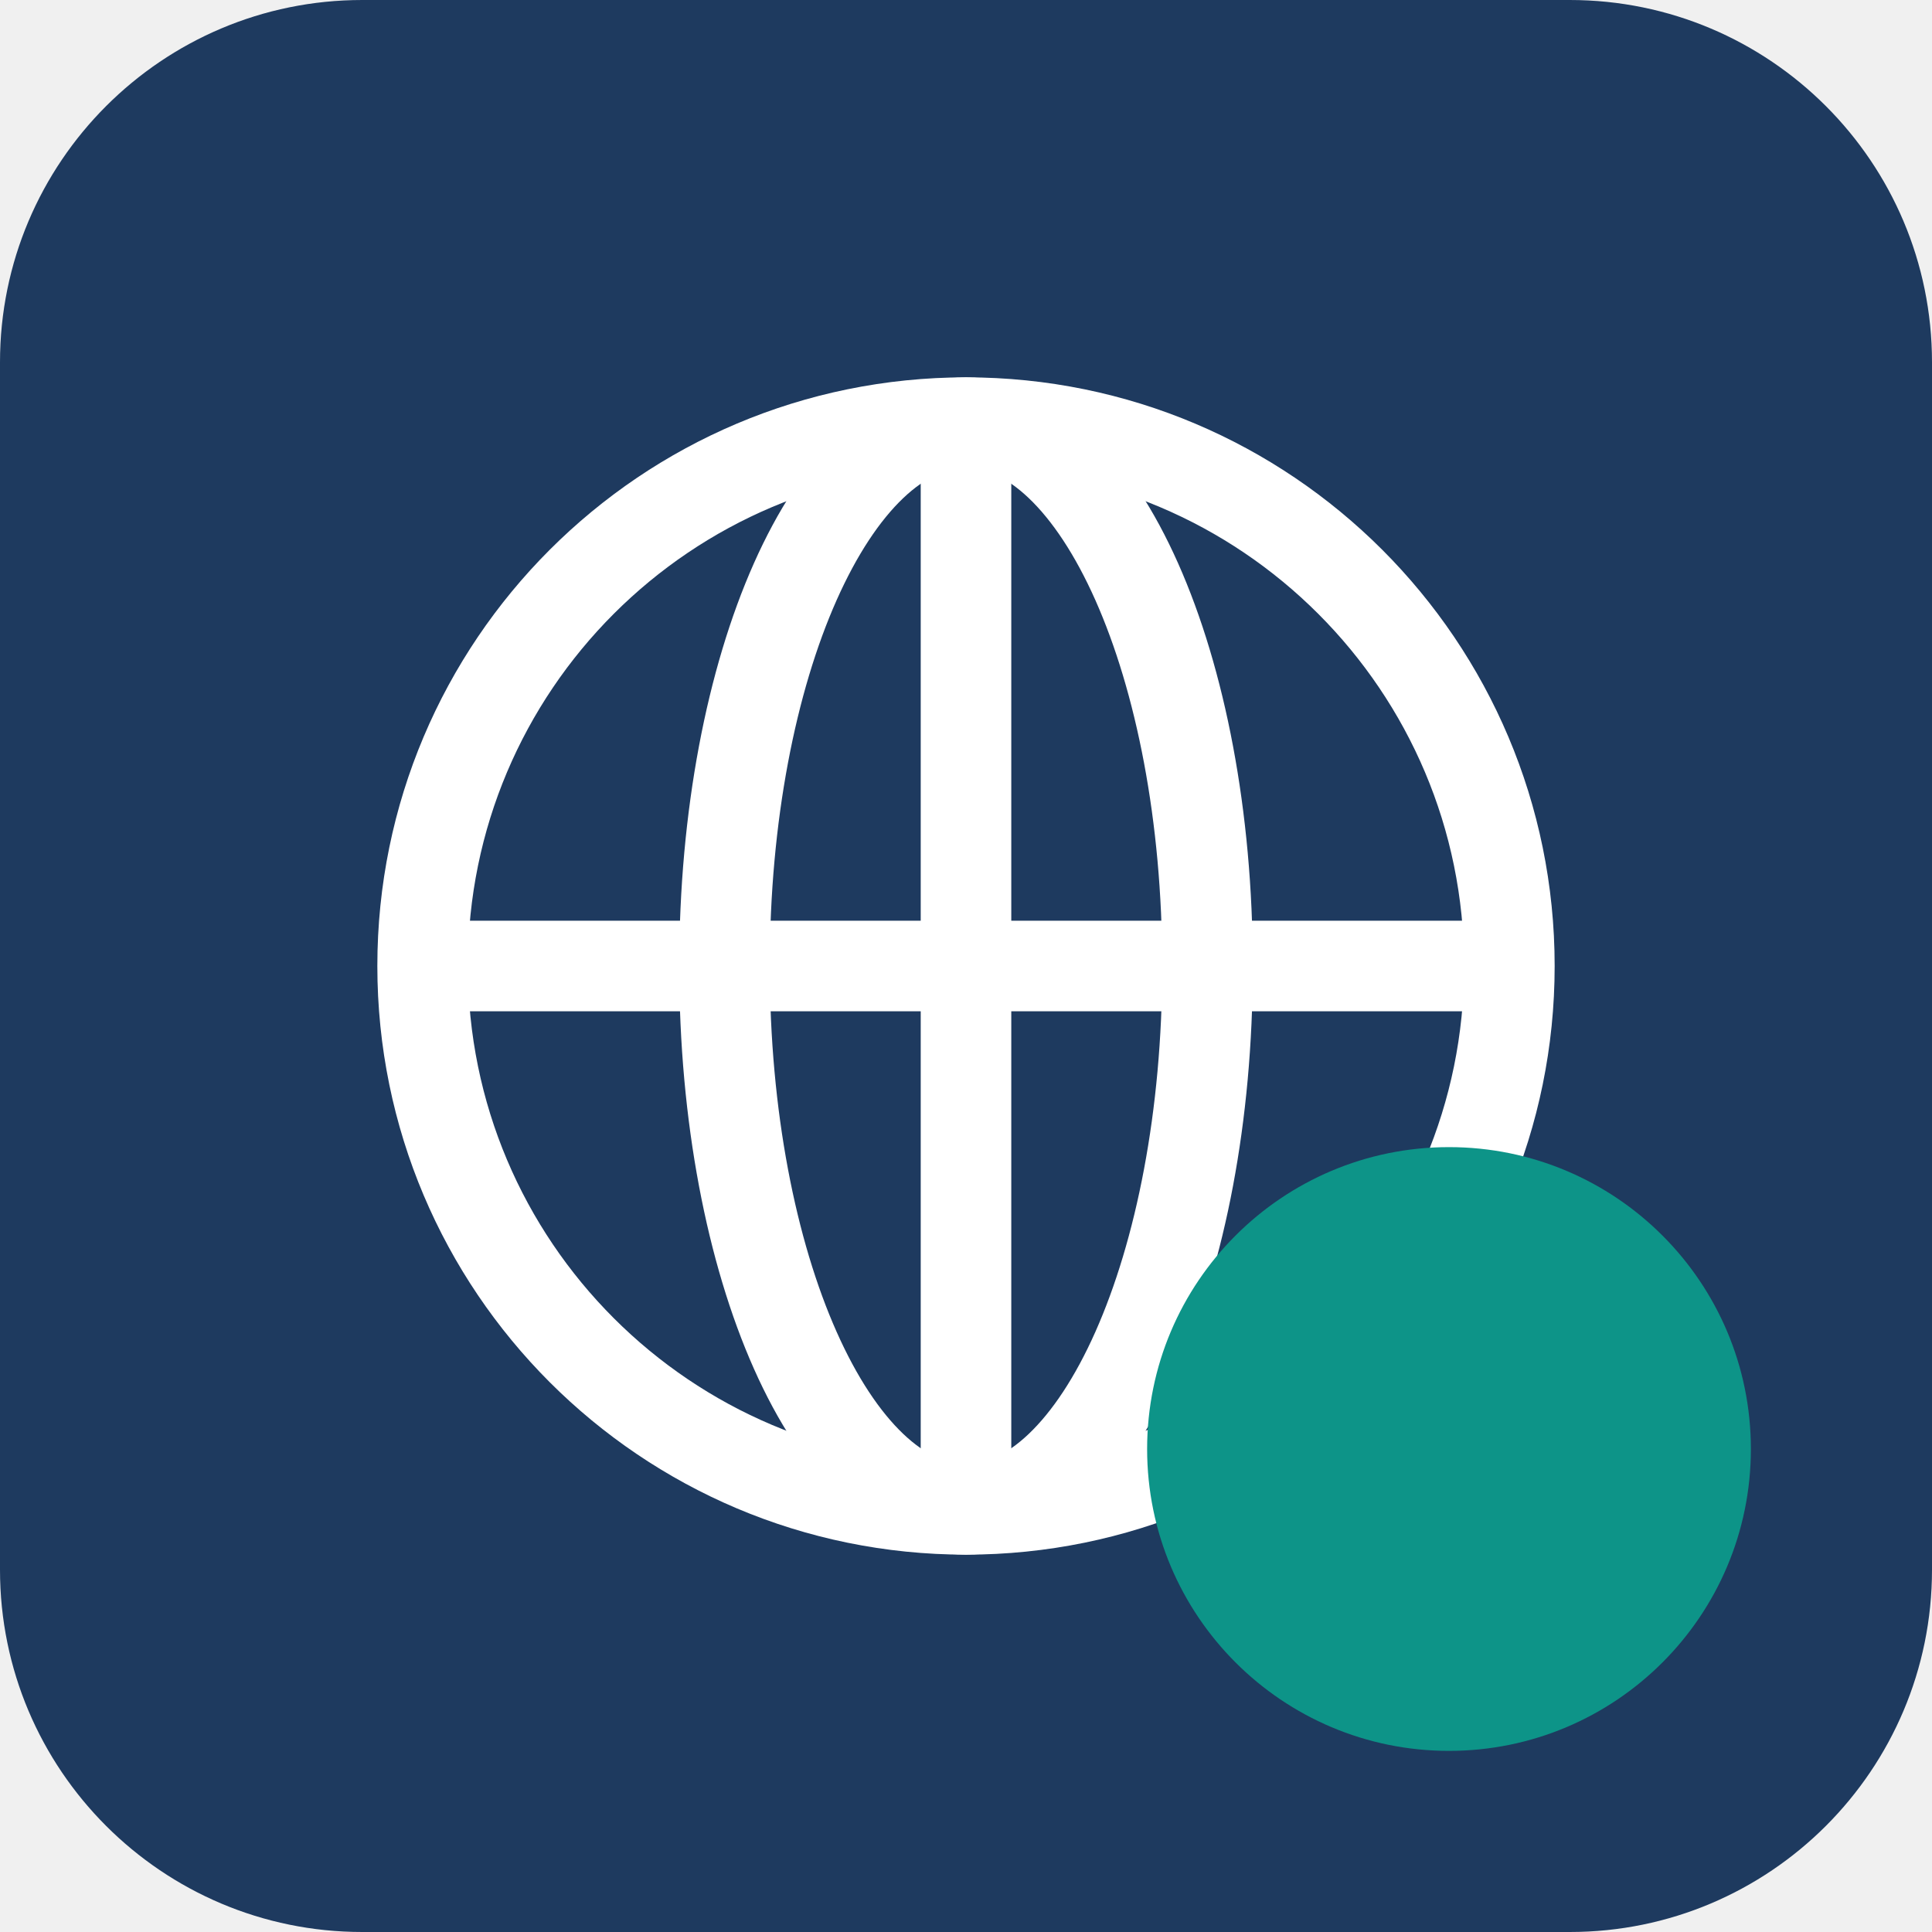
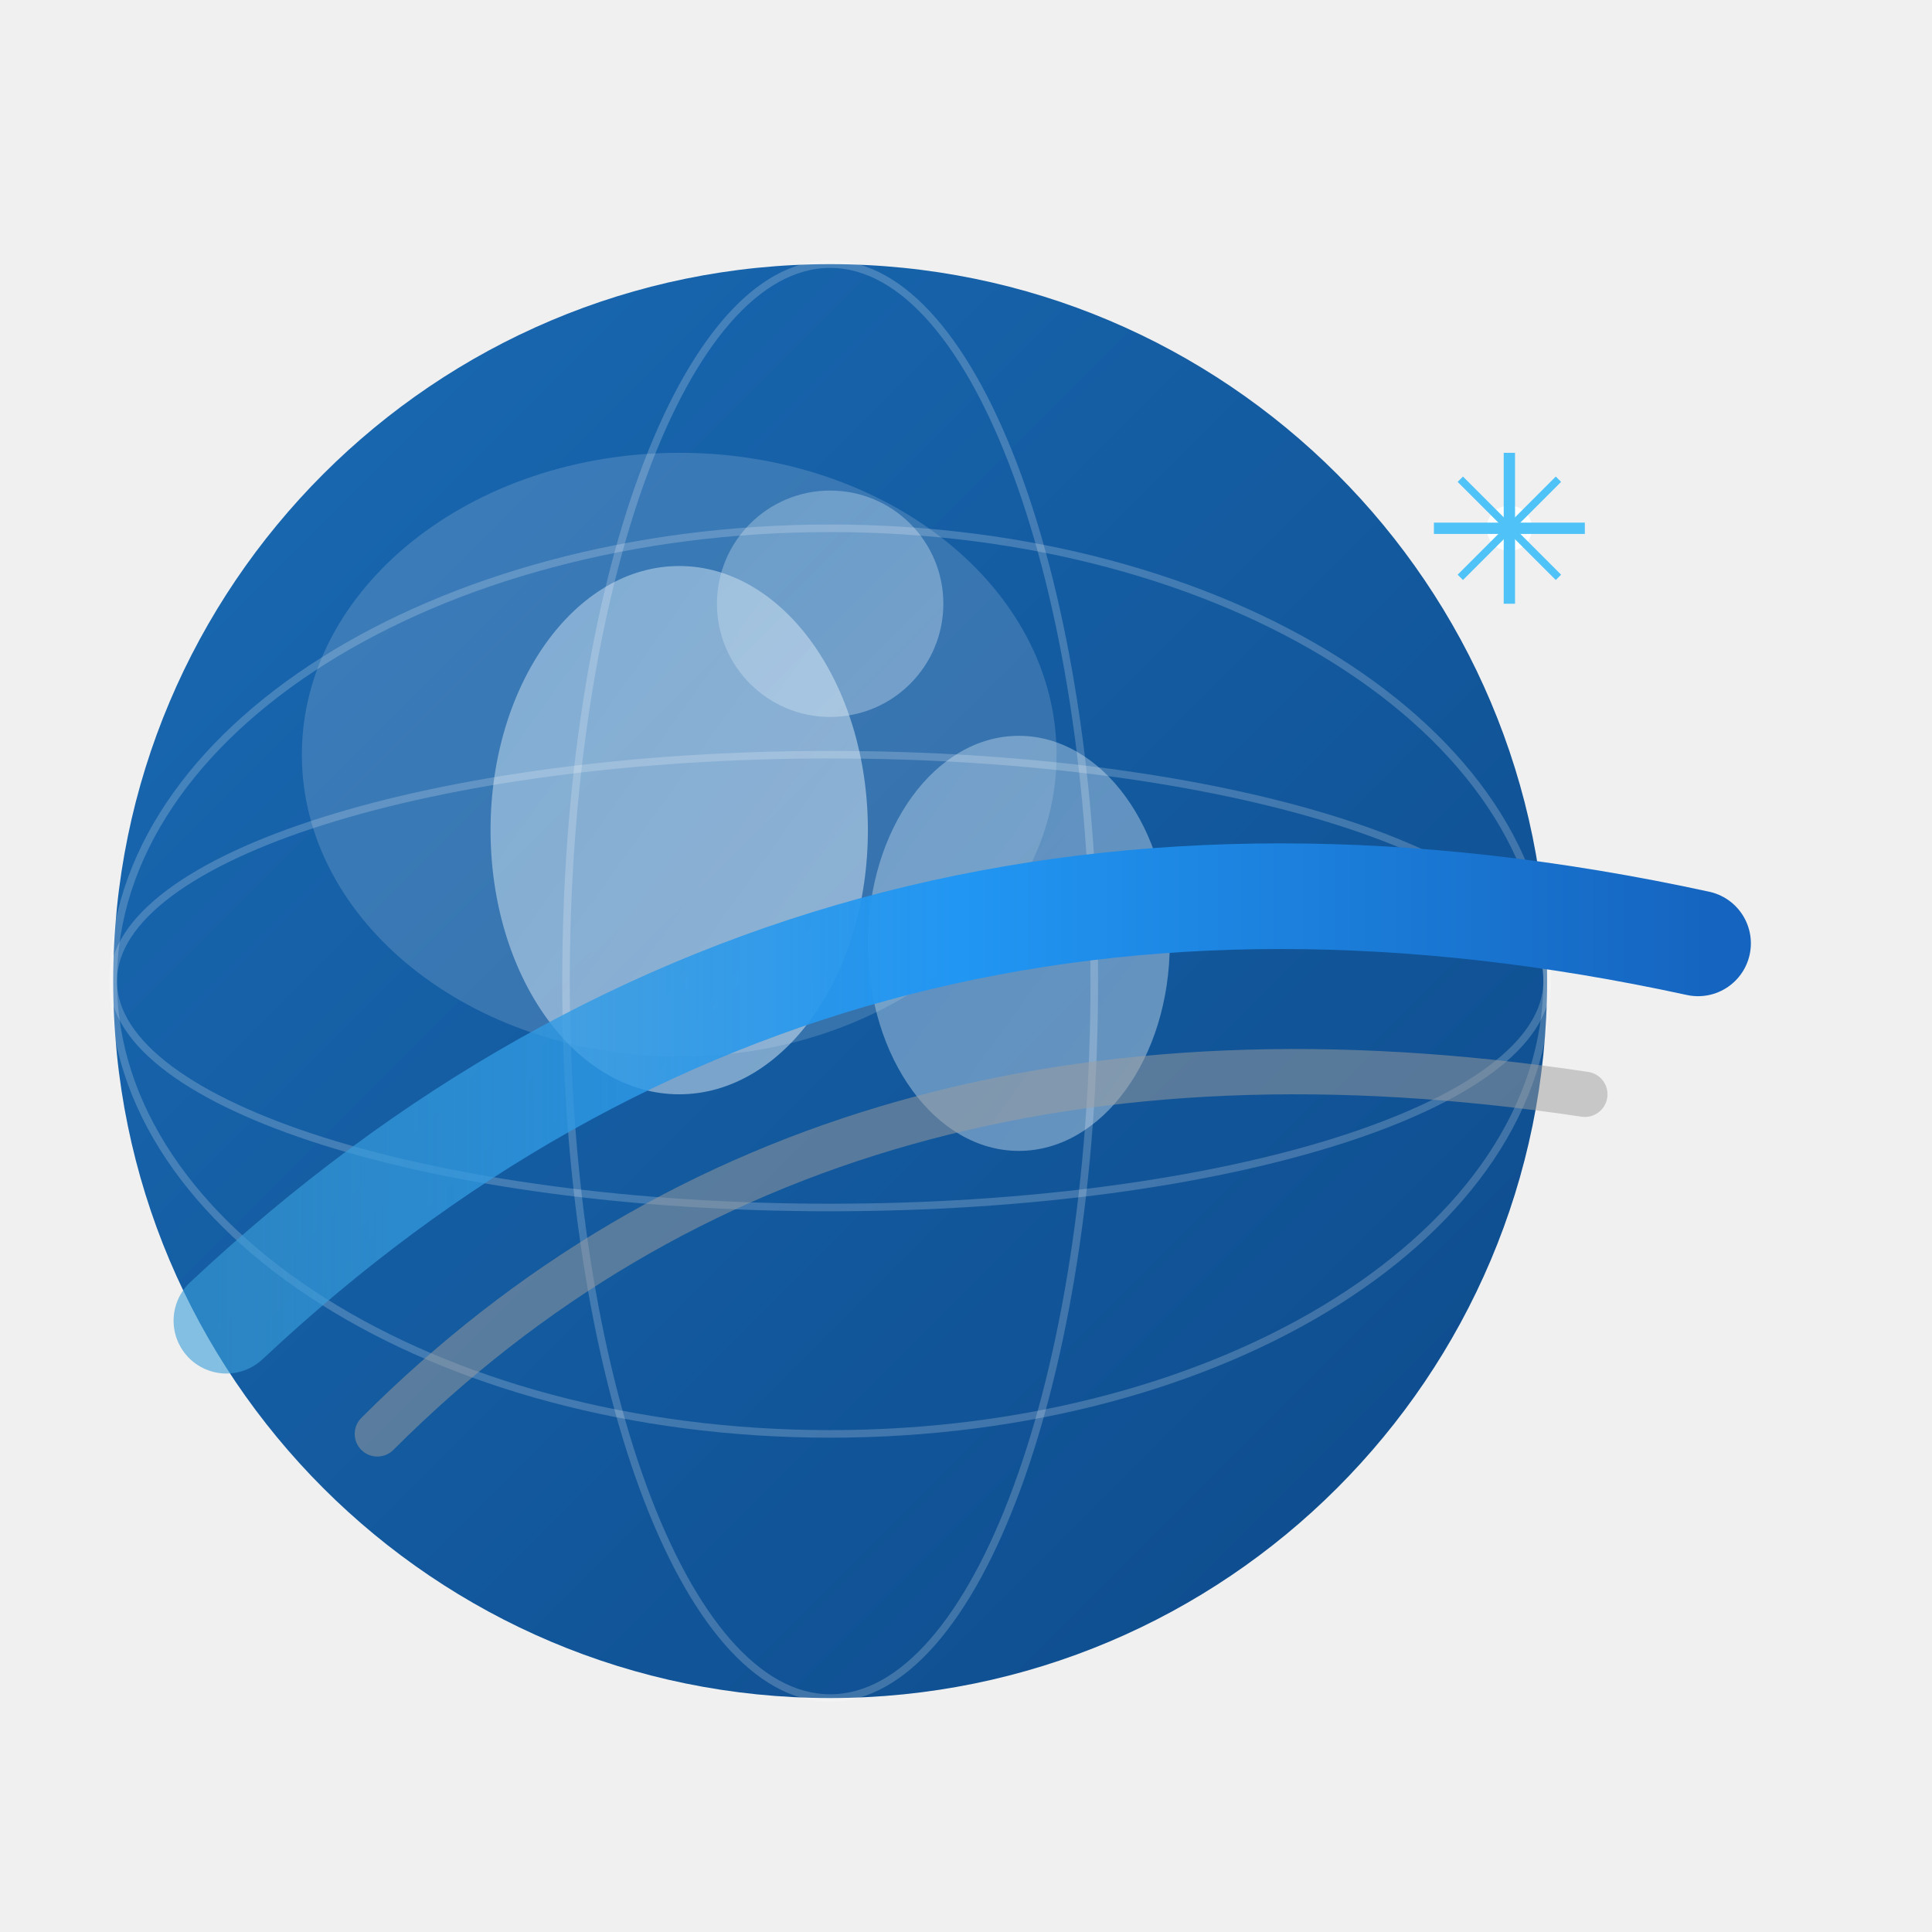
- <svg xmlns="http://www.w3.org/2000/svg" viewBox="0 0 32 32" fill="none">
-   <rect width="32" height="32" rx="6" fill="#1e3a5f" />
-   <circle cx="16" cy="16" r="9" stroke="white" stroke-width="1.5" fill="none" />
-   <ellipse cx="16" cy="16" rx="4" ry="9" stroke="white" stroke-width="1.5" fill="none" />
-   <line x1="7" y1="16" x2="25" y2="16" stroke="white" stroke-width="1.5" />
-   <line x1="16" y1="7" x2="16" y2="25" stroke="white" stroke-width="1.5" />
-   <circle cx="24" cy="24" r="5" fill="#0d9488" />
+ <svg xmlns="http://www.w3.org/2000/svg" viewBox="0 0 512 512" fill="none">
+   <defs>
+     <linearGradient id="globe-grad" x1="0%" y1="0%" x2="100%" y2="100%">
+       <stop offset="0%" style="stop-color:#1a6bb5;stop-opacity:1" />
+       <stop offset="100%" style="stop-color:#0d4a8a;stop-opacity:1" />
+     </linearGradient>
+     <linearGradient id="land-grad" x1="0%" y1="0%" x2="100%" y2="100%">
+       <stop offset="0%" style="stop-color:#c8dff0;stop-opacity:1" />
+       <stop offset="100%" style="stop-color:#e8f2fa;stop-opacity:1" />
+     </linearGradient>
+     <linearGradient id="swoosh-grad" x1="0%" y1="0%" x2="100%" y2="0%">
+       <stop offset="0%" style="stop-color:#3b9fd9;stop-opacity:0.6" />
+       <stop offset="50%" style="stop-color:#2196F3;stop-opacity:1" />
+       <stop offset="100%" style="stop-color:#1565C0;stop-opacity:1" />
+     </linearGradient>
+   </defs>
+   <circle cx="220" cy="260" r="190" fill="url(#globe-grad)" />
+   <ellipse cx="180" cy="200" rx="100" ry="80" fill="white" opacity="0.15" />
+   <ellipse cx="180" cy="220" rx="50" ry="70" fill="url(#land-grad)" opacity="0.5" />
+   <ellipse cx="270" cy="250" rx="40" ry="55" fill="url(#land-grad)" opacity="0.4" />
+   <circle cx="220" cy="160" r="30" fill="url(#land-grad)" opacity="0.35" />
+   <ellipse cx="220" cy="260" rx="190" ry="60" stroke="white" stroke-width="2" fill="none" opacity="0.2" />
+   <ellipse cx="220" cy="260" rx="190" ry="120" stroke="white" stroke-width="2" fill="none" opacity="0.2" />
+   <ellipse cx="220" cy="260" rx="70" ry="190" stroke="white" stroke-width="2" fill="none" opacity="0.2" />
+   <path d="M 60 350 Q 220 200 450 250" stroke="url(#swoosh-grad)" stroke-width="28" fill="none" stroke-linecap="round" />
+   <path d="M 100 380 Q 220 260 420 290" stroke="#9e9e9e" stroke-width="12" fill="none" stroke-linecap="round" opacity="0.5" />
+   <circle cx="400" cy="140" r="6" fill="white" />
+   <line x1="400" y1="120" x2="400" y2="160" stroke="#4FC3F7" stroke-width="3" />
+   <line x1="380" y1="140" x2="420" y2="140" stroke="#4FC3F7" stroke-width="3" />
+   <line x1="387" y1="127" x2="413" y2="153" stroke="#4FC3F7" stroke-width="2" />
+   <line x1="413" y1="127" x2="387" y2="153" stroke="#4FC3F7" stroke-width="2" />
</svg>
